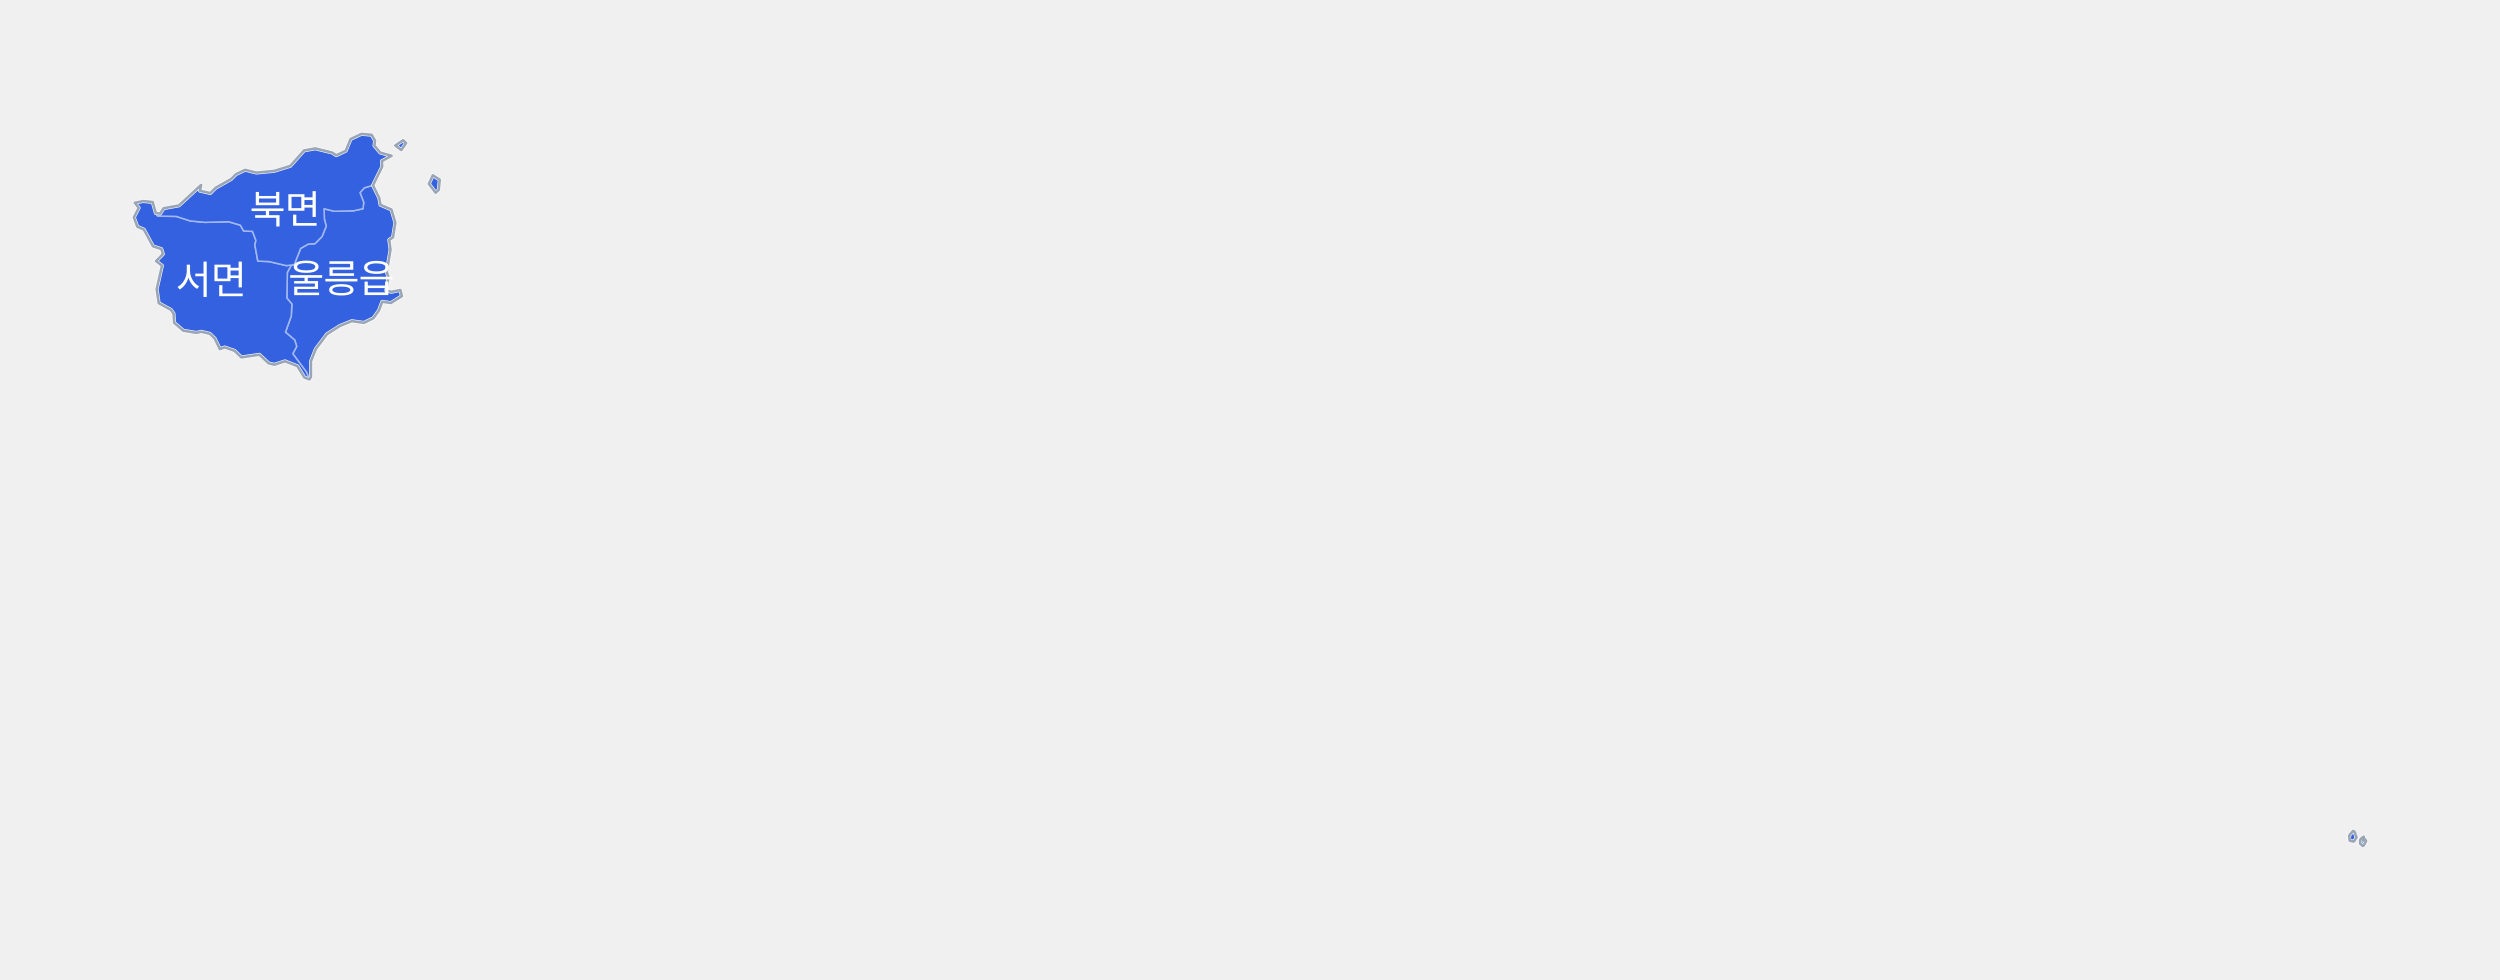
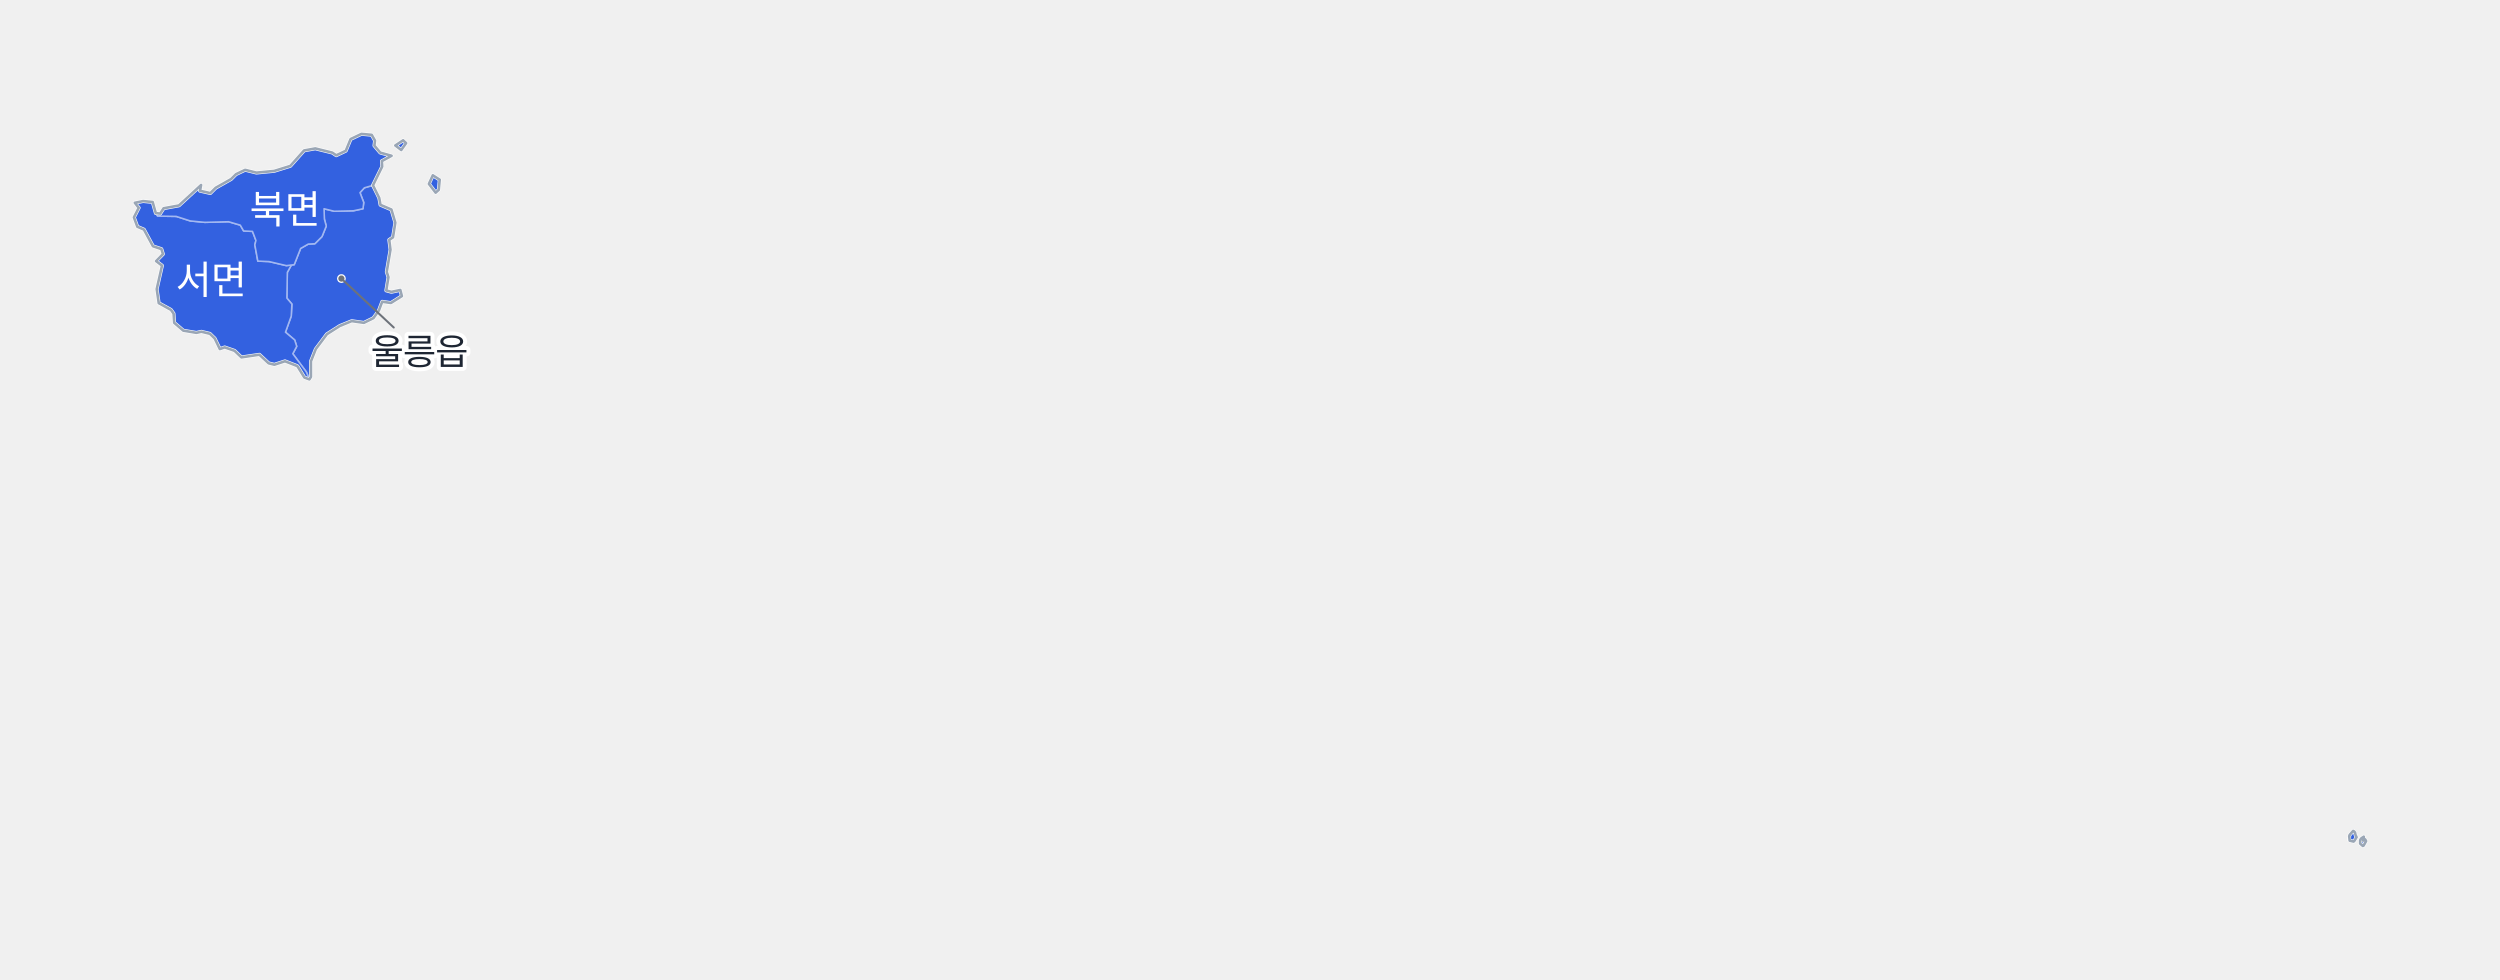
<svg xmlns="http://www.w3.org/2000/svg" width="1600" height="627" viewBox="0 0 1600 627" font-family="Pretendard,'Pretendard Variable','Apple SD Gothic Neo','Malgun Gothic','맑은 고딕','Noto Sans KR','Noto Sans CJK KR',sans-serif">
  <g id="대상_내부">
    <path id="경상북도_울릉군_울릉읍" d="M198 242.8L199 241.2 199 231.2 202.1 223.4 209.2 213.9 217.5 208.6 225.1 205.5 232.9 206.6 239 203.6 242.5 198.7 244.6 193.1 250.2 193.9 257.2 189.5 256.2 185.6 250.5 186.8 247.2 185.9 248.6 177.4 247.5 174 249.9 159.8 249.1 153.5 251.5 151.9 253 142.5 250.5 134.1 243.5 131.1 242.7 126.7 238.7 118.6 233.2 120.2 230.4 123.3 232.8 129.6 232.3 133.6 226.2 134.9 213.9 135.2 207.4 133.6 207.6 140.2 208.8 144.7 206.1 151.4 201.5 156 197.3 156.2 192.4 159 188.3 169.4 186.5 169.6 183.9 174.3 183.6 190.8 186.8 194.6 186.4 202.3 182.7 212.6 188.6 217.6 189.9 221.7 187.4 226.4 196.1 238.1ZM278.8 123.3L280.8 121.5 281.4 115 277 112.2 274.5 117.7ZM1512.8 536.5L1512.4 538 1513.1 537.5 1513.7 537.2 1514.3 538.3 1512.7 541.2 1512.2 541.4 1510.5 539.9 1510.5 537.8 1510.9 537 1511.3 536.5 1512.8 535.5 1512.8 536.2ZM1506.3 538.6L1503.8 538 1503.5 535.2 1503.8 534.3 1506 531.8 1506.6 532.1 1507.2 532.8 1507.5 534.3 1508.2 535.8 1506.9 538Z" fill="#3361E0" fill-rule="evenodd" stroke="#A3B8F1" stroke-width="1" stroke-linejoin="round" />
    <path id="경상북도_울릉군_서면" d="M99.7 136.4L97.7 129.3 91.6 128.7 86.3 129.8 88.8 133 85.7 139.1 87.9 145.1 92.1 146.9 97.9 157.6 103.3 159.4 104.3 162.6 99.9 167.1 103.7 170 100.3 185 101.6 194 109.4 198.3 111.1 200.7 111.5 206.6 117.3 211.6 125.7 213 128.9 212.3 134.3 213.6 137.4 216.6 140.7 223.4 143.8 222.3 150.1 224.5 154.5 228.7 166 227 171.9 232.5 175.6 233.4 182.4 231.2 190.3 234.3 194.8 241.6 198 242.8 196.1 238.1 187.4 226.4 189.9 221.7 188.6 217.6 182.7 212.6 186.4 202.3 186.8 194.6 183.6 190.8 183.9 174.3 186.5 169.6 183.3 170 172.2 167.4 165 167.1 163.1 156.7 163.8 153.9 161.6 148.1 155.9 147.8 153.8 144.1 146.3 141.9 131.1 142.3 121.8 141.4 112.8 138.5 100.9 138.3Z" fill="#3361E0" fill-rule="evenodd" stroke="#A3B8F1" stroke-width="1" stroke-linejoin="round" />
    <path id="경상북도_울릉군_북면" d="M256.8 96L259.9 91.6 258 89.8 253 93.1ZM238.7 118.6L244.6 106.6 244.4 103.1 250.6 99.7 243.4 97.7 239.6 93.2 240 90 237.9 86.3 231.3 85.7 224.4 89 221.3 96.5 215.2 99.4 212.7 97.7 201.8 95 194.6 96.3 185.8 106.2 175.5 109.4 164.1 110.5 156.9 108.7 151 111.5 147.9 114.6 138 120.2 134.6 123.6 128 122.1 128.7 118.4 114.5 131.5 104.7 133.3 102.5 136.7 99.7 136.4 100.9 138.3 112.8 138.5 121.8 141.4 131.1 142.3 146.3 141.9 153.8 144.1 155.9 147.8 161.6 148.1 163.8 153.9 163.1 156.7 165 167.1 172.2 167.4 183.3 170 186.5 169.6 188.3 169.4 192.4 159 197.3 156.2 201.5 156 206.1 151.4 208.8 144.7 207.6 140.2 207.4 133.6 213.9 135.2 226.2 134.9 232.3 133.6 232.8 129.6 230.4 123.3 233.2 120.2Z" fill="#3361E0" fill-rule="evenodd" stroke="#A3B8F1" stroke-width="1" stroke-linejoin="round" />
  </g>
  <g id="대상">
    <path d="M1513.1 537.5L1513.7 537.2 1514.3 538.3 1512.7 541.2 1512.2 541.4 1510.5 539.9 1510.5 537.8 1510.9 537 1511.3 536.5 1512.8 535.5 1512.8 536.2 1512.4 538 1513.1 537.5M1503.5 537.7L1503.5 535.2 1503.8 534.3 1506 531.8 1506.6 532.1 1507.2 532.8 1507.5 534.3 1508.2 535.8 1506.9 538 1506.3 538.6 1503.8 538 1503.5 537.7M194.8 241.6L190.3 234.3 182.4 231.2 175.6 233.4 171.9 232.5 166 227 154.5 228.7 150.1 224.5 143.8 222.3 140.7 223.4 137.4 216.6 134.3 213.6 128.9 212.3 125.7 213 117.3 211.6 111.5 206.6 111.1 200.7 109.4 198.3 101.6 194 100.3 185 103.7 170 99.9 167.1 104.3 162.6 103.3 159.4 97.9 157.6 92.1 146.9 87.9 145.1 85.7 139.1 88.8 133 86.3 129.8 91.6 128.7 97.7 129.3 99.7 136.4 102.5 136.7 104.7 133.3 114.5 131.5 128.7 118.4 128 122.1 134.6 123.6 138 120.2 147.9 114.6 151 111.5 156.9 108.7 164.1 110.5 175.5 109.4 185.8 106.2 194.6 96.3 201.8 95 212.7 97.7 215.2 99.4 221.3 96.5 224.4 89 231.3 85.7 237.9 86.3 240 90 239.6 93.2 243.4 97.7 250.6 99.7 244.4 103.1 244.6 106.6 238.7 118.6 242.7 126.7 243.5 131.1 250.5 134.1 253 142.5 251.5 151.9 249.1 153.5 249.9 159.8 247.5 174 248.6 177.4 247.2 185.9 250.5 186.8 256.2 185.6 257.2 189.5 250.2 193.9 244.6 193.1 242.5 198.7 239 203.6 232.9 206.6 225.1 205.5 217.5 208.6 209.2 213.9 202.1 223.4 199 231.2 199 241.2 198 242.8 194.8 241.6M281.4 115L280.8 121.5 278.8 123.3 274.5 117.7 277 112.2 281.4 115M259.9 91.6L256.8 96 253 93.1 258 89.8 259.9 91.6" fill="none" stroke="#FFFFFF" stroke-width="2.4" stroke-linejoin="round" stroke-linecap="round" />
  </g>
  <g id="시도경계">
    <path d="M1510.5 539.9L1510.5 537.8 1510.9 537 1511.3 536.5 1512.8 535.5 1512.8 536.2 1512.4 538 1513.1 537.5 1513.7 537.2 1514.3 538.3 1512.7 541.2 1512.2 541.4 1510.5 539.9M1506.6 532.1L1507.2 532.8 1507.5 534.3 1508.2 535.8 1506.9 538 1506.3 538.6 1503.8 538 1503.5 535.2 1503.8 534.3 1506 531.8 1506.6 532.1M143.8 222.3L140.7 223.4 137.4 216.6 134.3 213.6 128.9 212.3 125.7 213 117.3 211.6 111.5 206.6 111.1 200.7 109.4 198.3 101.6 194 100.3 185 103.7 170 99.9 167.1 104.3 162.6 103.3 159.4 97.9 157.6 92.1 146.9 87.9 145.1 85.7 139.1 88.8 133 86.3 129.8 91.6 128.7 97.7 129.3 99.7 136.4 102.5 136.7 104.7 133.3 114.5 131.5 128.7 118.4 128 122.1 134.6 123.6 138 120.2 147.9 114.6 151 111.5 156.9 108.7 164.1 110.5 175.5 109.4 185.8 106.2 194.6 96.3 201.8 95 212.7 97.7 215.2 99.4 221.3 96.5 224.4 89 231.3 85.7 237.9 86.3 240 90 239.6 93.2 243.4 97.7 250.6 99.7 244.4 103.1 244.6 106.6 238.7 118.6 242.7 126.7 243.5 131.1 250.5 134.1 253 142.5 251.5 151.9 249.1 153.5 249.9 159.8 247.5 174 248.6 177.4 247.2 185.9 250.5 186.8 256.2 185.6 257.2 189.5 250.2 193.9 244.6 193.1 242.5 198.7 239 203.6 232.9 206.6 225.1 205.5 217.5 208.6 209.2 213.9 202.1 223.4 199 231.2 199 241.2 198 242.8 194.8 241.6 190.3 234.3 182.4 231.2 175.6 233.4 171.9 232.5 166 227 154.5 228.7 150.1 224.5 143.8 222.3M280.8 121.5L278.8 123.3 274.5 117.7 277 112.2 281.4 115 280.8 121.5M253 93.1L258 89.8 259.9 91.6 256.8 96 253 93.1" fill="none" stroke="#9AA6B5" stroke-width="1.7" stroke-linejoin="round" stroke-linecap="round" />
  </g>
+   <g id="지시선">
+     <path id="지시점_울릉읍" d="M220.9 178.3L220.7 179.2 220.2 180 219.4 180.5 218.5 180.7 217.6 180.5 216.8 180 216.3 179.2 216.1 178.3 216.3 177.3 216.8 176.6 217.6 176 218.5 175.9 219.4 176 220.2 176.6 220.7 177.3Z" fill="#6D727A" fill-rule="evenodd" stroke="#FFFFFF" stroke-width="0.8" stroke-linejoin="round" />
+     <path d="M218.5 178.3L252 209.6" fill="none" stroke="#6D727A" stroke-width="1.3" stroke-linejoin="round" stroke-linecap="round" />
+   </g>
  <g id="지명" text-anchor="middle">
    <text x="135.2" y="188.1" font-size="25" font-weight="500" letter-spacing="-0.5" fill="#FFFFFF">서면</text>
    <text x="182.5" y="143" font-size="25" font-weight="500" letter-spacing="-0.5" fill="#FFFFFF">북면</text>
-     <text x="218.5" y="187.2" font-size="25" font-weight="500" letter-spacing="-0.5" fill="#FFFFFF">울릉읍</text>
+     <text x="268.5" y="233.3" font-size="23" font-weight="500" letter-spacing="-0.5" fill="none" stroke="#FFFFFF" stroke-width="5.1" stroke-linejoin="round">울릉읍</text>
+     <text x="268.5" y="233.3" font-size="23" font-weight="500" letter-spacing="-0.5" fill="#1E2633">울릉읍</text>
  </g>
</svg>
